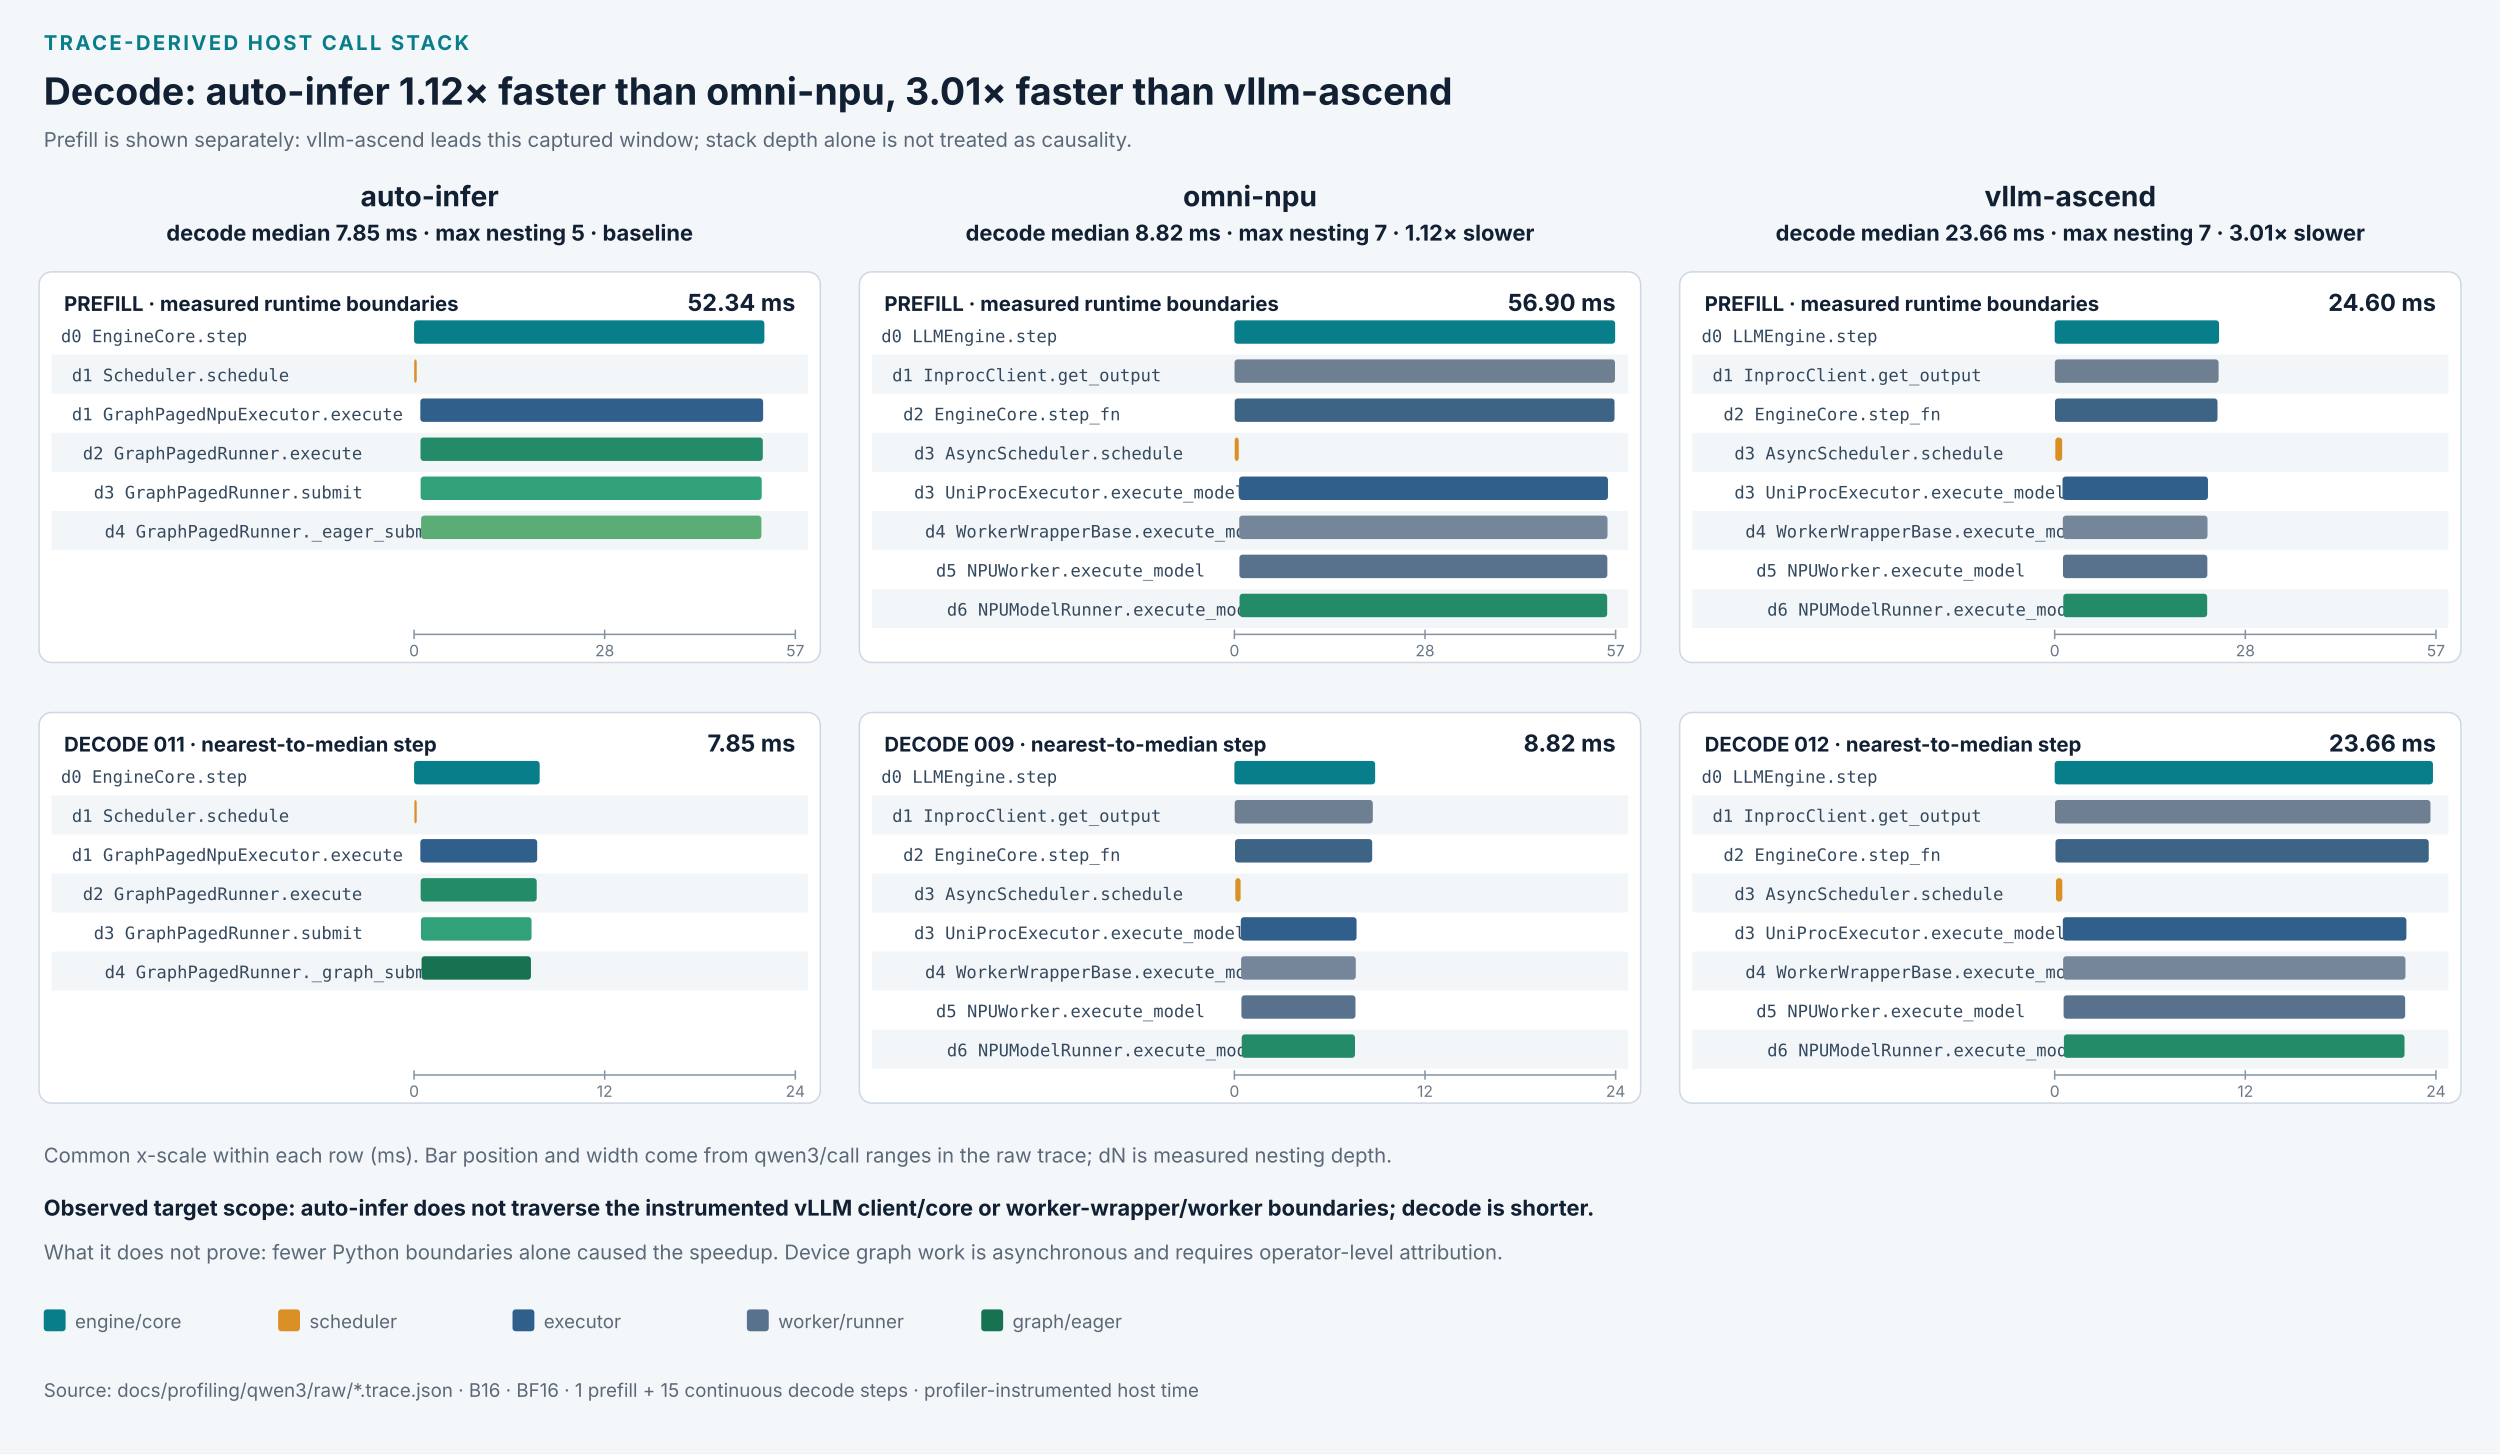
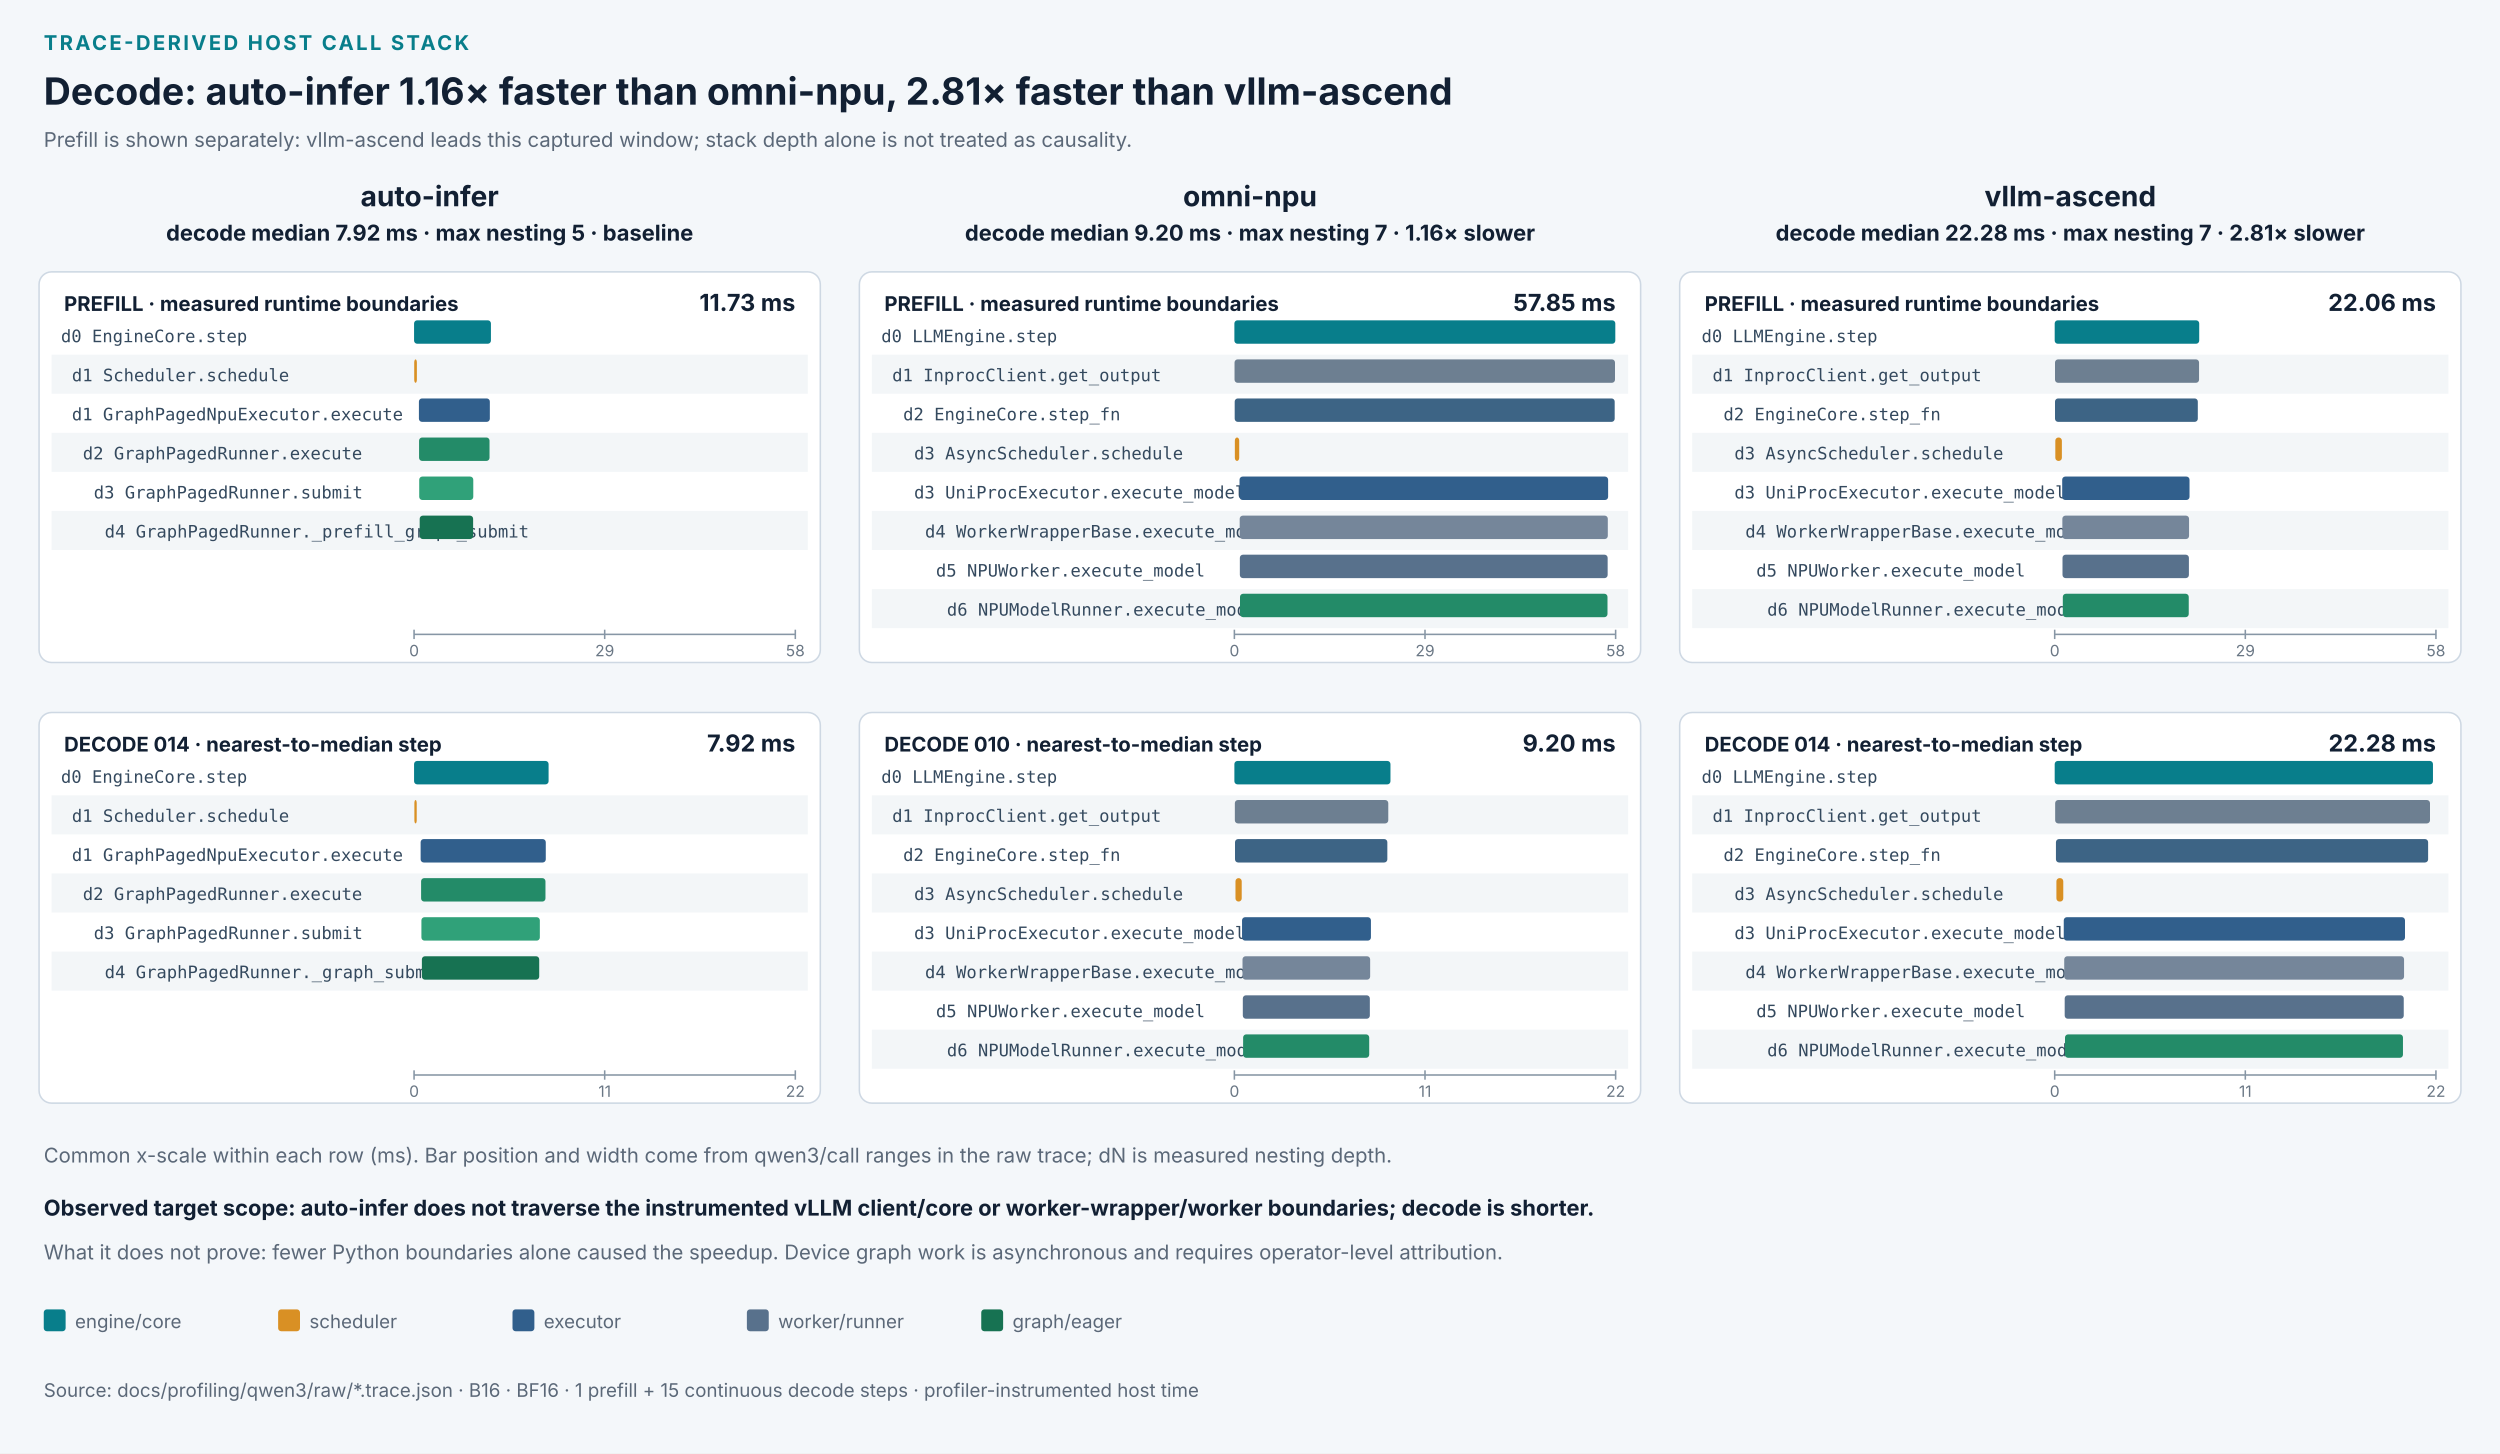
<svg xmlns="http://www.w3.org/2000/svg" width="1600" height="930" viewBox="0 0 1600 930" role="img" aria-labelledby="title desc">
  <style>text{font-family:Inter,Arial,"PingFang SC",sans-serif;fill:#122033}.bg{fill:#f4f7fa}.panel{fill:#fff;stroke:#ced8e3;stroke-width:1}.stripe{fill:#f3f6f8}.eyebrow{font-size:13px;font-weight:700;letter-spacing:1.5px;fill:#087e8b}.headline{font-size:24px;font-weight:750}.framework{font-size:18px;font-weight:750}.metric{font-size:14px;font-weight:650}.note{font-size:13px;fill:#5b6878}.panel-title{font-size:13px;font-weight:700}.panel-value{font-size:15px;font-weight:750}.call-label{font:11px "SFMono-Regular",Consolas,monospace;fill:#34495e}.axis{stroke:#8796a5;stroke-width:1}.tick{font-size:10px;fill:#6a7785}.footer{font-size:12px;fill:#5b6878}</style>
  <rect width="1600" height="930" class="bg" />
  <text x="28.0" y="32.0" class="eyebrow" text-anchor="start">TRACE-DERIVED HOST CALL STACK</text>
-   <text x="28.0" y="67.0" class="headline" text-anchor="start">Decode: auto-infer 1.12× faster than omni-npu, 3.01× faster than vllm-ascend</text>
+   <text x="28.0" y="67.0" class="headline" text-anchor="start">Decode: auto-infer 1.16× faster than omni-npu, 2.81× faster than vllm-ascend</text>
  <text x="28.0" y="94.0" class="note" text-anchor="start">Prefill is shown separately: vllm-ascend leads this captured window; stack depth alone is not treated as causality.</text>
  <text x="275.0" y="132.0" class="framework" text-anchor="middle">auto-infer</text>
-   <text x="275.0" y="154.0" class="metric" text-anchor="middle">decode median 7.85 ms · max nesting 5 · baseline</text>
+   <text x="275.0" y="154.0" class="metric" text-anchor="middle">decode median 7.92 ms · max nesting 5 · baseline</text>
  <rect x="25" y="174" width="500" height="250" rx="8" class="panel" />
  <text x="41.0" y="199.0" class="panel-title" text-anchor="start">PREFILL · measured runtime boundaries</text>
-   <text x="509.0" y="199.0" class="panel-value" text-anchor="end">52.34 ms</text>
+   <text x="509.0" y="199.0" class="panel-value" text-anchor="end">11.73 ms</text>
  <text x="39.0" y="219.0" class="call-label" text-anchor="start">d0  EngineCore.step</text>
-   <rect x="265.0" y="205.0" width="224.2" height="15" rx="2" fill="#087e8b" />
+   <rect x="265.0" y="205.0" width="49.2" height="15" rx="2" fill="#087e8b" />
  <rect x="33" y="227" width="484" height="25" class="stripe" />
  <text x="46.0" y="244.0" class="call-label" text-anchor="start">d1  Scheduler.schedule</text>
-   <rect x="265.1" y="230.0" width="1.6" height="15" rx="2" fill="#d99024" />
+   <rect x="265.1" y="230.0" width="1.7" height="15" rx="2" fill="#d99024" />
  <text x="46.0" y="269.0" class="call-label" text-anchor="start">d1  GraphPagedNpuExecutor.execute</text>
-   <rect x="269.0" y="255.0" width="219.4" height="15" rx="2" fill="#315f8c" />
+   <rect x="268.1" y="255.0" width="45.4" height="15" rx="2" fill="#315f8c" />
  <rect x="33" y="277" width="484" height="25" class="stripe" />
  <text x="53.0" y="294.0" class="call-label" text-anchor="start">d2  GraphPagedRunner.execute</text>
-   <rect x="269.1" y="280.0" width="219.1" height="15" rx="2" fill="#238b68" />
+   <rect x="268.2" y="280.0" width="45.1" height="15" rx="2" fill="#238b68" />
  <text x="60.0" y="319.0" class="call-label" text-anchor="start">d3  GraphPagedRunner.submit</text>
-   <rect x="269.2" y="305.0" width="218.3" height="15" rx="2" fill="#30a179" />
+   <rect x="268.3" y="305.0" width="34.6" height="15" rx="2" fill="#30a179" />
  <rect x="33" y="327" width="484" height="25" class="stripe" />
-   <text x="67.0" y="344.0" class="call-label" text-anchor="start">d4  GraphPagedRunner._eager_submit</text>
-   <rect x="269.5" y="330.0" width="217.8" height="15" rx="2" fill="#59ad75" />
+   <text x="67.0" y="344.0" class="call-label" text-anchor="start">d4  GraphPagedRunner._prefill_graph_submit</text>
+   <rect x="268.6" y="330.0" width="34.2" height="15" rx="2" fill="#177252" />
  <line x1="265" y1="406" x2="509" y2="406" class="axis" />
  <line x1="265" y1="403" x2="265" y2="409" class="axis" />
  <text x="265.0" y="420.0" class="tick" text-anchor="middle">0</text>
  <line x1="387.0" y1="403" x2="387.0" y2="409" class="axis" />
-   <text x="387.0" y="420.0" class="tick" text-anchor="middle">28</text>
+   <text x="387.0" y="420.0" class="tick" text-anchor="middle">29</text>
  <line x1="509" y1="403" x2="509" y2="409" class="axis" />
-   <text x="509.0" y="420.0" class="tick" text-anchor="middle">57</text>
+   <text x="509.0" y="420.0" class="tick" text-anchor="middle">58</text>
  <rect x="25" y="456" width="500" height="250" rx="8" class="panel" />
-   <text x="41.0" y="481.0" class="panel-title" text-anchor="start">DECODE 011 · nearest-to-median step</text>
-   <text x="509.0" y="481.0" class="panel-value" text-anchor="end">7.85 ms</text>
+   <text x="41.0" y="481.0" class="panel-title" text-anchor="start">DECODE 014 · nearest-to-median step</text>
+   <text x="509.0" y="481.0" class="panel-value" text-anchor="end">7.92 ms</text>
  <text x="39.0" y="501.0" class="call-label" text-anchor="start">d0  EngineCore.step</text>
-   <rect x="265.0" y="487.0" width="80.4" height="15" rx="2" fill="#087e8b" />
+   <rect x="265.0" y="487.0" width="86.1" height="15" rx="2" fill="#087e8b" />
  <rect x="33" y="509" width="484" height="25" class="stripe" />
  <text x="46.0" y="526.0" class="call-label" text-anchor="start">d1  Scheduler.schedule</text>
  <rect x="265.2" y="512.0" width="1.5" height="15" rx="2" fill="#d99024" />
  <text x="46.0" y="551.0" class="call-label" text-anchor="start">d1  GraphPagedNpuExecutor.execute</text>
-   <rect x="269.0" y="537.0" width="74.8" height="15" rx="2" fill="#315f8c" />
+   <rect x="269.2" y="537.0" width="80.1" height="15" rx="2" fill="#315f8c" />
  <rect x="33" y="559" width="484" height="25" class="stripe" />
  <text x="53.0" y="576.0" class="call-label" text-anchor="start">d2  GraphPagedRunner.execute</text>
-   <rect x="269.2" y="562.0" width="74.3" height="15" rx="2" fill="#238b68" />
+   <rect x="269.5" y="562.0" width="79.6" height="15" rx="2" fill="#238b68" />
  <text x="60.0" y="601.0" class="call-label" text-anchor="start">d3  GraphPagedRunner.submit</text>
-   <rect x="269.4" y="587.0" width="70.8" height="15" rx="2" fill="#30a179" />
+   <rect x="269.7" y="587.0" width="75.8" height="15" rx="2" fill="#30a179" />
  <rect x="33" y="609" width="484" height="25" class="stripe" />
  <text x="67.0" y="626.0" class="call-label" text-anchor="start">d4  GraphPagedRunner._graph_submit</text>
-   <rect x="269.8" y="612.0" width="70.0" height="15" rx="2" fill="#177252" />
+   <rect x="270.0" y="612.0" width="75.1" height="15" rx="2" fill="#177252" />
  <line x1="265" y1="688" x2="509" y2="688" class="axis" />
  <line x1="265" y1="685" x2="265" y2="691" class="axis" />
  <text x="265.0" y="702.0" class="tick" text-anchor="middle">0</text>
  <line x1="387.0" y1="685" x2="387.0" y2="691" class="axis" />
-   <text x="387.0" y="702.0" class="tick" text-anchor="middle">12</text>
+   <text x="387.0" y="702.0" class="tick" text-anchor="middle">11</text>
  <line x1="509" y1="685" x2="509" y2="691" class="axis" />
-   <text x="509.0" y="702.0" class="tick" text-anchor="middle">24</text>
+   <text x="509.0" y="702.0" class="tick" text-anchor="middle">22</text>
  <text x="800.0" y="132.0" class="framework" text-anchor="middle">omni-npu</text>
-   <text x="800.0" y="154.0" class="metric" text-anchor="middle">decode median 8.82 ms · max nesting 7 · 1.12× slower</text>
+   <text x="800.0" y="154.0" class="metric" text-anchor="middle">decode median 9.20 ms · max nesting 7 · 1.16× slower</text>
  <rect x="550" y="174" width="500" height="250" rx="8" class="panel" />
  <text x="566.0" y="199.0" class="panel-title" text-anchor="start">PREFILL · measured runtime boundaries</text>
-   <text x="1034.0" y="199.0" class="panel-value" text-anchor="end">56.90 ms</text>
+   <text x="1034.0" y="199.0" class="panel-value" text-anchor="end">57.85 ms</text>
  <text x="564.0" y="219.0" class="call-label" text-anchor="start">d0  LLMEngine.step</text>
-   <rect x="790.0" y="205.0" width="243.7" height="15" rx="2" fill="#087e8b" />
+   <rect x="790.0" y="205.0" width="243.8" height="15" rx="2" fill="#087e8b" />
  <rect x="558" y="227" width="484" height="25" class="stripe" />
  <text x="571.0" y="244.0" class="call-label" text-anchor="start">d1  InprocClient.get_output</text>
  <rect x="790.1" y="230.0" width="243.5" height="15" rx="2" fill="#6d7f91" />
  <text x="578.0" y="269.0" class="call-label" text-anchor="start">d2  EngineCore.step_fn</text>
-   <rect x="790.2" y="255.0" width="243.1" height="15" rx="2" fill="#3d6485" />
+   <rect x="790.2" y="255.0" width="243.2" height="15" rx="2" fill="#3d6485" />
  <rect x="558" y="277" width="484" height="25" class="stripe" />
  <text x="585.0" y="294.0" class="call-label" text-anchor="start">d3  AsyncScheduler.schedule</text>
-   <rect x="790.2" y="280.0" width="2.6" height="15" rx="2" fill="#d99024" />
+   <rect x="790.3" y="280.0" width="2.8" height="15" rx="2" fill="#d99024" />
  <text x="585.0" y="319.0" class="call-label" text-anchor="start">d3  UniProcExecutor.execute_model</text>
-   <rect x="793.0" y="305.0" width="236.1" height="15" rx="2" fill="#315f8c" />
+   <rect x="793.3" y="305.0" width="235.9" height="15" rx="2" fill="#315f8c" />
  <rect x="558" y="327" width="484" height="25" class="stripe" />
  <text x="592.0" y="344.0" class="call-label" text-anchor="start">d4  WorkerWrapperBase.execute_model</text>
-   <rect x="793.1" y="330.0" width="235.7" height="15" rx="2" fill="#75869a" />
+   <rect x="793.4" y="330.0" width="235.6" height="15" rx="2" fill="#75869a" />
  <text x="599.0" y="369.0" class="call-label" text-anchor="start">d5  NPUWorker.execute_model</text>
-   <rect x="793.2" y="355.0" width="235.5" height="15" rx="2" fill="#58718c" />
+   <rect x="793.5" y="355.0" width="235.4" height="15" rx="2" fill="#58718c" />
  <rect x="558" y="377" width="484" height="25" class="stripe" />
  <text x="606.0" y="394.0" class="call-label" text-anchor="start">d6  NPUModelRunner.execute_model</text>
-   <rect x="793.3" y="380.0" width="235.3" height="15" rx="2" fill="#238b68" />
+   <rect x="793.6" y="380.0" width="235.2" height="15" rx="2" fill="#238b68" />
  <line x1="790" y1="406" x2="1034" y2="406" class="axis" />
  <line x1="790" y1="403" x2="790" y2="409" class="axis" />
  <text x="790.0" y="420.0" class="tick" text-anchor="middle">0</text>
  <line x1="912.0" y1="403" x2="912.0" y2="409" class="axis" />
-   <text x="912.0" y="420.0" class="tick" text-anchor="middle">28</text>
+   <text x="912.0" y="420.0" class="tick" text-anchor="middle">29</text>
  <line x1="1034" y1="403" x2="1034" y2="409" class="axis" />
-   <text x="1034.0" y="420.0" class="tick" text-anchor="middle">57</text>
+   <text x="1034.0" y="420.0" class="tick" text-anchor="middle">58</text>
  <rect x="550" y="456" width="500" height="250" rx="8" class="panel" />
-   <text x="566.0" y="481.0" class="panel-title" text-anchor="start">DECODE 009 · nearest-to-median step</text>
-   <text x="1034.0" y="481.0" class="panel-value" text-anchor="end">8.82 ms</text>
+   <text x="566.0" y="481.0" class="panel-title" text-anchor="start">DECODE 010 · nearest-to-median step</text>
+   <text x="1034.0" y="481.0" class="panel-value" text-anchor="end">9.20 ms</text>
  <text x="564.0" y="501.0" class="call-label" text-anchor="start">d0  LLMEngine.step</text>
-   <rect x="790.0" y="487.0" width="90.1" height="15" rx="2" fill="#087e8b" />
+   <rect x="790.0" y="487.0" width="99.9" height="15" rx="2" fill="#087e8b" />
  <rect x="558" y="509" width="484" height="25" class="stripe" />
  <text x="571.0" y="526.0" class="call-label" text-anchor="start">d1  InprocClient.get_output</text>
-   <rect x="790.2" y="512.0" width="88.4" height="15" rx="2" fill="#6d7f91" />
+   <rect x="790.3" y="512.0" width="98.2" height="15" rx="2" fill="#6d7f91" />
  <text x="578.0" y="551.0" class="call-label" text-anchor="start">d2  EngineCore.step_fn</text>
-   <rect x="790.4" y="537.0" width="87.8" height="15" rx="2" fill="#3d6485" />
+   <rect x="790.4" y="537.0" width="97.5" height="15" rx="2" fill="#3d6485" />
  <rect x="558" y="559" width="484" height="25" class="stripe" />
  <text x="585.0" y="576.0" class="call-label" text-anchor="start">d3  AsyncScheduler.schedule</text>
-   <rect x="790.6" y="562.0" width="3.4" height="15" rx="2" fill="#d99024" />
+   <rect x="790.7" y="562.0" width="4.0" height="15" rx="2" fill="#d99024" />
  <text x="585.0" y="601.0" class="call-label" text-anchor="start">d3  UniProcExecutor.execute_model</text>
-   <rect x="794.1" y="587.0" width="74.1" height="15" rx="2" fill="#315f8c" />
+   <rect x="794.9" y="587.0" width="82.5" height="15" rx="2" fill="#315f8c" />
  <rect x="558" y="609" width="484" height="25" class="stripe" />
  <text x="592.0" y="626.0" class="call-label" text-anchor="start">d4  WorkerWrapperBase.execute_model</text>
-   <rect x="794.3" y="612.0" width="73.4" height="15" rx="2" fill="#75869a" />
+   <rect x="795.2" y="612.0" width="81.7" height="15" rx="2" fill="#75869a" />
  <text x="599.0" y="651.0" class="call-label" text-anchor="start">d5  NPUWorker.execute_model</text>
-   <rect x="794.5" y="637.0" width="73.0" height="15" rx="2" fill="#58718c" />
+   <rect x="795.4" y="637.0" width="81.3" height="15" rx="2" fill="#58718c" />
  <rect x="558" y="659" width="484" height="25" class="stripe" />
  <text x="606.0" y="676.0" class="call-label" text-anchor="start">d6  NPUModelRunner.execute_model</text>
-   <rect x="794.7" y="662.0" width="72.5" height="15" rx="2" fill="#238b68" />
+   <rect x="795.6" y="662.0" width="80.7" height="15" rx="2" fill="#238b68" />
  <line x1="790" y1="688" x2="1034" y2="688" class="axis" />
  <line x1="790" y1="685" x2="790" y2="691" class="axis" />
  <text x="790.0" y="702.0" class="tick" text-anchor="middle">0</text>
  <line x1="912.0" y1="685" x2="912.0" y2="691" class="axis" />
-   <text x="912.0" y="702.0" class="tick" text-anchor="middle">12</text>
+   <text x="912.0" y="702.0" class="tick" text-anchor="middle">11</text>
  <line x1="1034" y1="685" x2="1034" y2="691" class="axis" />
-   <text x="1034.0" y="702.0" class="tick" text-anchor="middle">24</text>
+   <text x="1034.0" y="702.0" class="tick" text-anchor="middle">22</text>
  <text x="1325.0" y="132.0" class="framework" text-anchor="middle">vllm-ascend</text>
-   <text x="1325.0" y="154.0" class="metric" text-anchor="middle">decode median 23.66 ms · max nesting 7 · 3.01× slower</text>
+   <text x="1325.0" y="154.0" class="metric" text-anchor="middle">decode median 22.28 ms · max nesting 7 · 2.81× slower</text>
  <rect x="1075" y="174" width="500" height="250" rx="8" class="panel" />
  <text x="1091.0" y="199.0" class="panel-title" text-anchor="start">PREFILL · measured runtime boundaries</text>
-   <text x="1559.0" y="199.0" class="panel-value" text-anchor="end">24.60 ms</text>
+   <text x="1559.0" y="199.0" class="panel-value" text-anchor="end">22.06 ms</text>
  <text x="1089.0" y="219.0" class="call-label" text-anchor="start">d0  LLMEngine.step</text>
-   <rect x="1315.0" y="205.0" width="105.2" height="15" rx="2" fill="#087e8b" />
+   <rect x="1315.0" y="205.0" width="92.5" height="15" rx="2" fill="#087e8b" />
  <rect x="1083" y="227" width="484" height="25" class="stripe" />
  <text x="1096.0" y="244.0" class="call-label" text-anchor="start">d1  InprocClient.get_output</text>
-   <rect x="1315.1" y="230.0" width="104.8" height="15" rx="2" fill="#6d7f91" />
+   <rect x="1315.2" y="230.0" width="92.2" height="15" rx="2" fill="#6d7f91" />
  <text x="1103.0" y="269.0" class="call-label" text-anchor="start">d2  EngineCore.step_fn</text>
-   <rect x="1315.2" y="255.0" width="104.0" height="15" rx="2" fill="#3d6485" />
+   <rect x="1315.2" y="255.0" width="91.4" height="15" rx="2" fill="#3d6485" />
  <rect x="1083" y="277" width="484" height="25" class="stripe" />
  <text x="1110.0" y="294.0" class="call-label" text-anchor="start">d3  AsyncScheduler.schedule</text>
-   <rect x="1315.4" y="280.0" width="4.4" height="15" rx="2" fill="#d99024" />
+   <rect x="1315.4" y="280.0" width="4.2" height="15" rx="2" fill="#d99024" />
  <text x="1110.0" y="319.0" class="call-label" text-anchor="start">d3  UniProcExecutor.execute_model</text>
-   <rect x="1320.0" y="305.0" width="93.1" height="15" rx="2" fill="#315f8c" />
+   <rect x="1319.8" y="305.0" width="81.5" height="15" rx="2" fill="#315f8c" />
  <rect x="1083" y="327" width="484" height="25" class="stripe" />
  <text x="1117.0" y="344.0" class="call-label" text-anchor="start">d4  WorkerWrapperBase.execute_model</text>
-   <rect x="1320.2" y="330.0" width="92.6" height="15" rx="2" fill="#75869a" />
+   <rect x="1319.9" y="330.0" width="81.1" height="15" rx="2" fill="#75869a" />
  <text x="1124.0" y="369.0" class="call-label" text-anchor="start">d5  NPUWorker.execute_model</text>
-   <rect x="1320.3" y="355.0" width="92.4" height="15" rx="2" fill="#58718c" />
+   <rect x="1320.0" y="355.0" width="80.9" height="15" rx="2" fill="#58718c" />
  <rect x="1083" y="377" width="484" height="25" class="stripe" />
  <text x="1131.0" y="394.0" class="call-label" text-anchor="start">d6  NPUModelRunner.execute_model</text>
-   <rect x="1320.5" y="380.0" width="92.1" height="15" rx="2" fill="#238b68" />
+   <rect x="1320.2" y="380.0" width="80.6" height="15" rx="2" fill="#238b68" />
  <line x1="1315" y1="406" x2="1559" y2="406" class="axis" />
  <line x1="1315" y1="403" x2="1315" y2="409" class="axis" />
  <text x="1315.0" y="420.0" class="tick" text-anchor="middle">0</text>
  <line x1="1437.0" y1="403" x2="1437.0" y2="409" class="axis" />
-   <text x="1437.0" y="420.0" class="tick" text-anchor="middle">28</text>
+   <text x="1437.0" y="420.0" class="tick" text-anchor="middle">29</text>
  <line x1="1559" y1="403" x2="1559" y2="409" class="axis" />
-   <text x="1559.0" y="420.0" class="tick" text-anchor="middle">57</text>
+   <text x="1559.0" y="420.0" class="tick" text-anchor="middle">58</text>
  <rect x="1075" y="456" width="500" height="250" rx="8" class="panel" />
-   <text x="1091.0" y="481.0" class="panel-title" text-anchor="start">DECODE 012 · nearest-to-median step</text>
-   <text x="1559.0" y="481.0" class="panel-value" text-anchor="end">23.66 ms</text>
+   <text x="1091.0" y="481.0" class="panel-title" text-anchor="start">DECODE 014 · nearest-to-median step</text>
+   <text x="1559.0" y="481.0" class="panel-value" text-anchor="end">22.28 ms</text>
  <text x="1089.0" y="501.0" class="call-label" text-anchor="start">d0  LLMEngine.step</text>
  <rect x="1315.0" y="487.0" width="242.1" height="15" rx="2" fill="#087e8b" />
  <rect x="1083" y="509" width="484" height="25" class="stripe" />
  <text x="1096.0" y="526.0" class="call-label" text-anchor="start">d1  InprocClient.get_output</text>
-   <rect x="1315.2" y="512.0" width="240.3" height="15" rx="2" fill="#6d7f91" />
+   <rect x="1315.3" y="512.0" width="239.9" height="15" rx="2" fill="#6d7f91" />
  <text x="1103.0" y="551.0" class="call-label" text-anchor="start">d2  EngineCore.step_fn</text>
-   <rect x="1315.5" y="537.0" width="238.9" height="15" rx="2" fill="#3d6485" />
+   <rect x="1315.8" y="537.0" width="238.2" height="15" rx="2" fill="#3d6485" />
  <rect x="1083" y="559" width="484" height="25" class="stripe" />
  <text x="1110.0" y="576.0" class="call-label" text-anchor="start">d3  AsyncScheduler.schedule</text>
-   <rect x="1315.8" y="562.0" width="4.1" height="15" rx="2" fill="#d99024" />
+   <rect x="1316.1" y="562.0" width="4.4" height="15" rx="2" fill="#d99024" />
  <text x="1110.0" y="601.0" class="call-label" text-anchor="start">d3  UniProcExecutor.execute_model</text>
-   <rect x="1320.2" y="587.0" width="219.9" height="15" rx="2" fill="#315f8c" />
+   <rect x="1320.8" y="587.0" width="218.4" height="15" rx="2" fill="#315f8c" />
  <rect x="1083" y="609" width="484" height="25" class="stripe" />
  <text x="1117.0" y="626.0" class="call-label" text-anchor="start">d4  WorkerWrapperBase.execute_model</text>
-   <rect x="1320.4" y="612.0" width="219.1" height="15" rx="2" fill="#75869a" />
+   <rect x="1321.1" y="612.0" width="217.5" height="15" rx="2" fill="#75869a" />
  <text x="1124.0" y="651.0" class="call-label" text-anchor="start">d5  NPUWorker.execute_model</text>
-   <rect x="1320.7" y="637.0" width="218.6" height="15" rx="2" fill="#58718c" />
+   <rect x="1321.4" y="637.0" width="217.0" height="15" rx="2" fill="#58718c" />
  <rect x="1083" y="659" width="484" height="25" class="stripe" />
  <text x="1131.0" y="676.0" class="call-label" text-anchor="start">d6  NPUModelRunner.execute_model</text>
-   <rect x="1320.9" y="662.0" width="218.0" height="15" rx="2" fill="#238b68" />
+   <rect x="1321.6" y="662.0" width="216.3" height="15" rx="2" fill="#238b68" />
  <line x1="1315" y1="688" x2="1559" y2="688" class="axis" />
  <line x1="1315" y1="685" x2="1315" y2="691" class="axis" />
  <text x="1315.0" y="702.0" class="tick" text-anchor="middle">0</text>
  <line x1="1437.0" y1="685" x2="1437.0" y2="691" class="axis" />
-   <text x="1437.0" y="702.0" class="tick" text-anchor="middle">12</text>
+   <text x="1437.0" y="702.0" class="tick" text-anchor="middle">11</text>
  <line x1="1559" y1="685" x2="1559" y2="691" class="axis" />
-   <text x="1559.0" y="702.0" class="tick" text-anchor="middle">24</text>
+   <text x="1559.0" y="702.0" class="tick" text-anchor="middle">22</text>
  <text x="28.0" y="744.0" class="note" text-anchor="start">Common x-scale within each row (ms). Bar position and width come from qwen3/call ranges in the raw trace; dN is measured nesting depth.</text>
  <text x="28.0" y="778.0" class="metric" text-anchor="start">Observed target scope: auto-infer does not traverse the instrumented vLLM client/core or worker-wrapper/worker boundaries; decode is shorter.</text>
  <text x="28.0" y="806.0" class="note" text-anchor="start">What it does not prove: fewer Python boundaries alone caused the speedup. Device graph work is asynchronous and requires operator-level attribution.</text>
  <rect x="28" y="838" width="14" height="14" rx="2" fill="#087e8b" />
  <text x="48.0" y="850.0" class="footer" text-anchor="start">engine/core</text>
  <rect x="178" y="838" width="14" height="14" rx="2" fill="#d99024" />
  <text x="198.0" y="850.0" class="footer" text-anchor="start">scheduler</text>
  <rect x="328" y="838" width="14" height="14" rx="2" fill="#315f8c" />
  <text x="348.0" y="850.0" class="footer" text-anchor="start">executor</text>
  <rect x="478" y="838" width="14" height="14" rx="2" fill="#58718c" />
  <text x="498.0" y="850.0" class="footer" text-anchor="start">worker/runner</text>
  <rect x="628" y="838" width="14" height="14" rx="2" fill="#177252" />
  <text x="648.0" y="850.0" class="footer" text-anchor="start">graph/eager</text>
  <text x="28.0" y="894.0" class="footer" text-anchor="start">Source: docs/profiling/qwen3/raw/*.trace.json · B16 · BF16 · 1 prefill + 15 continuous decode steps · profiler-instrumented host time</text>
</svg>
